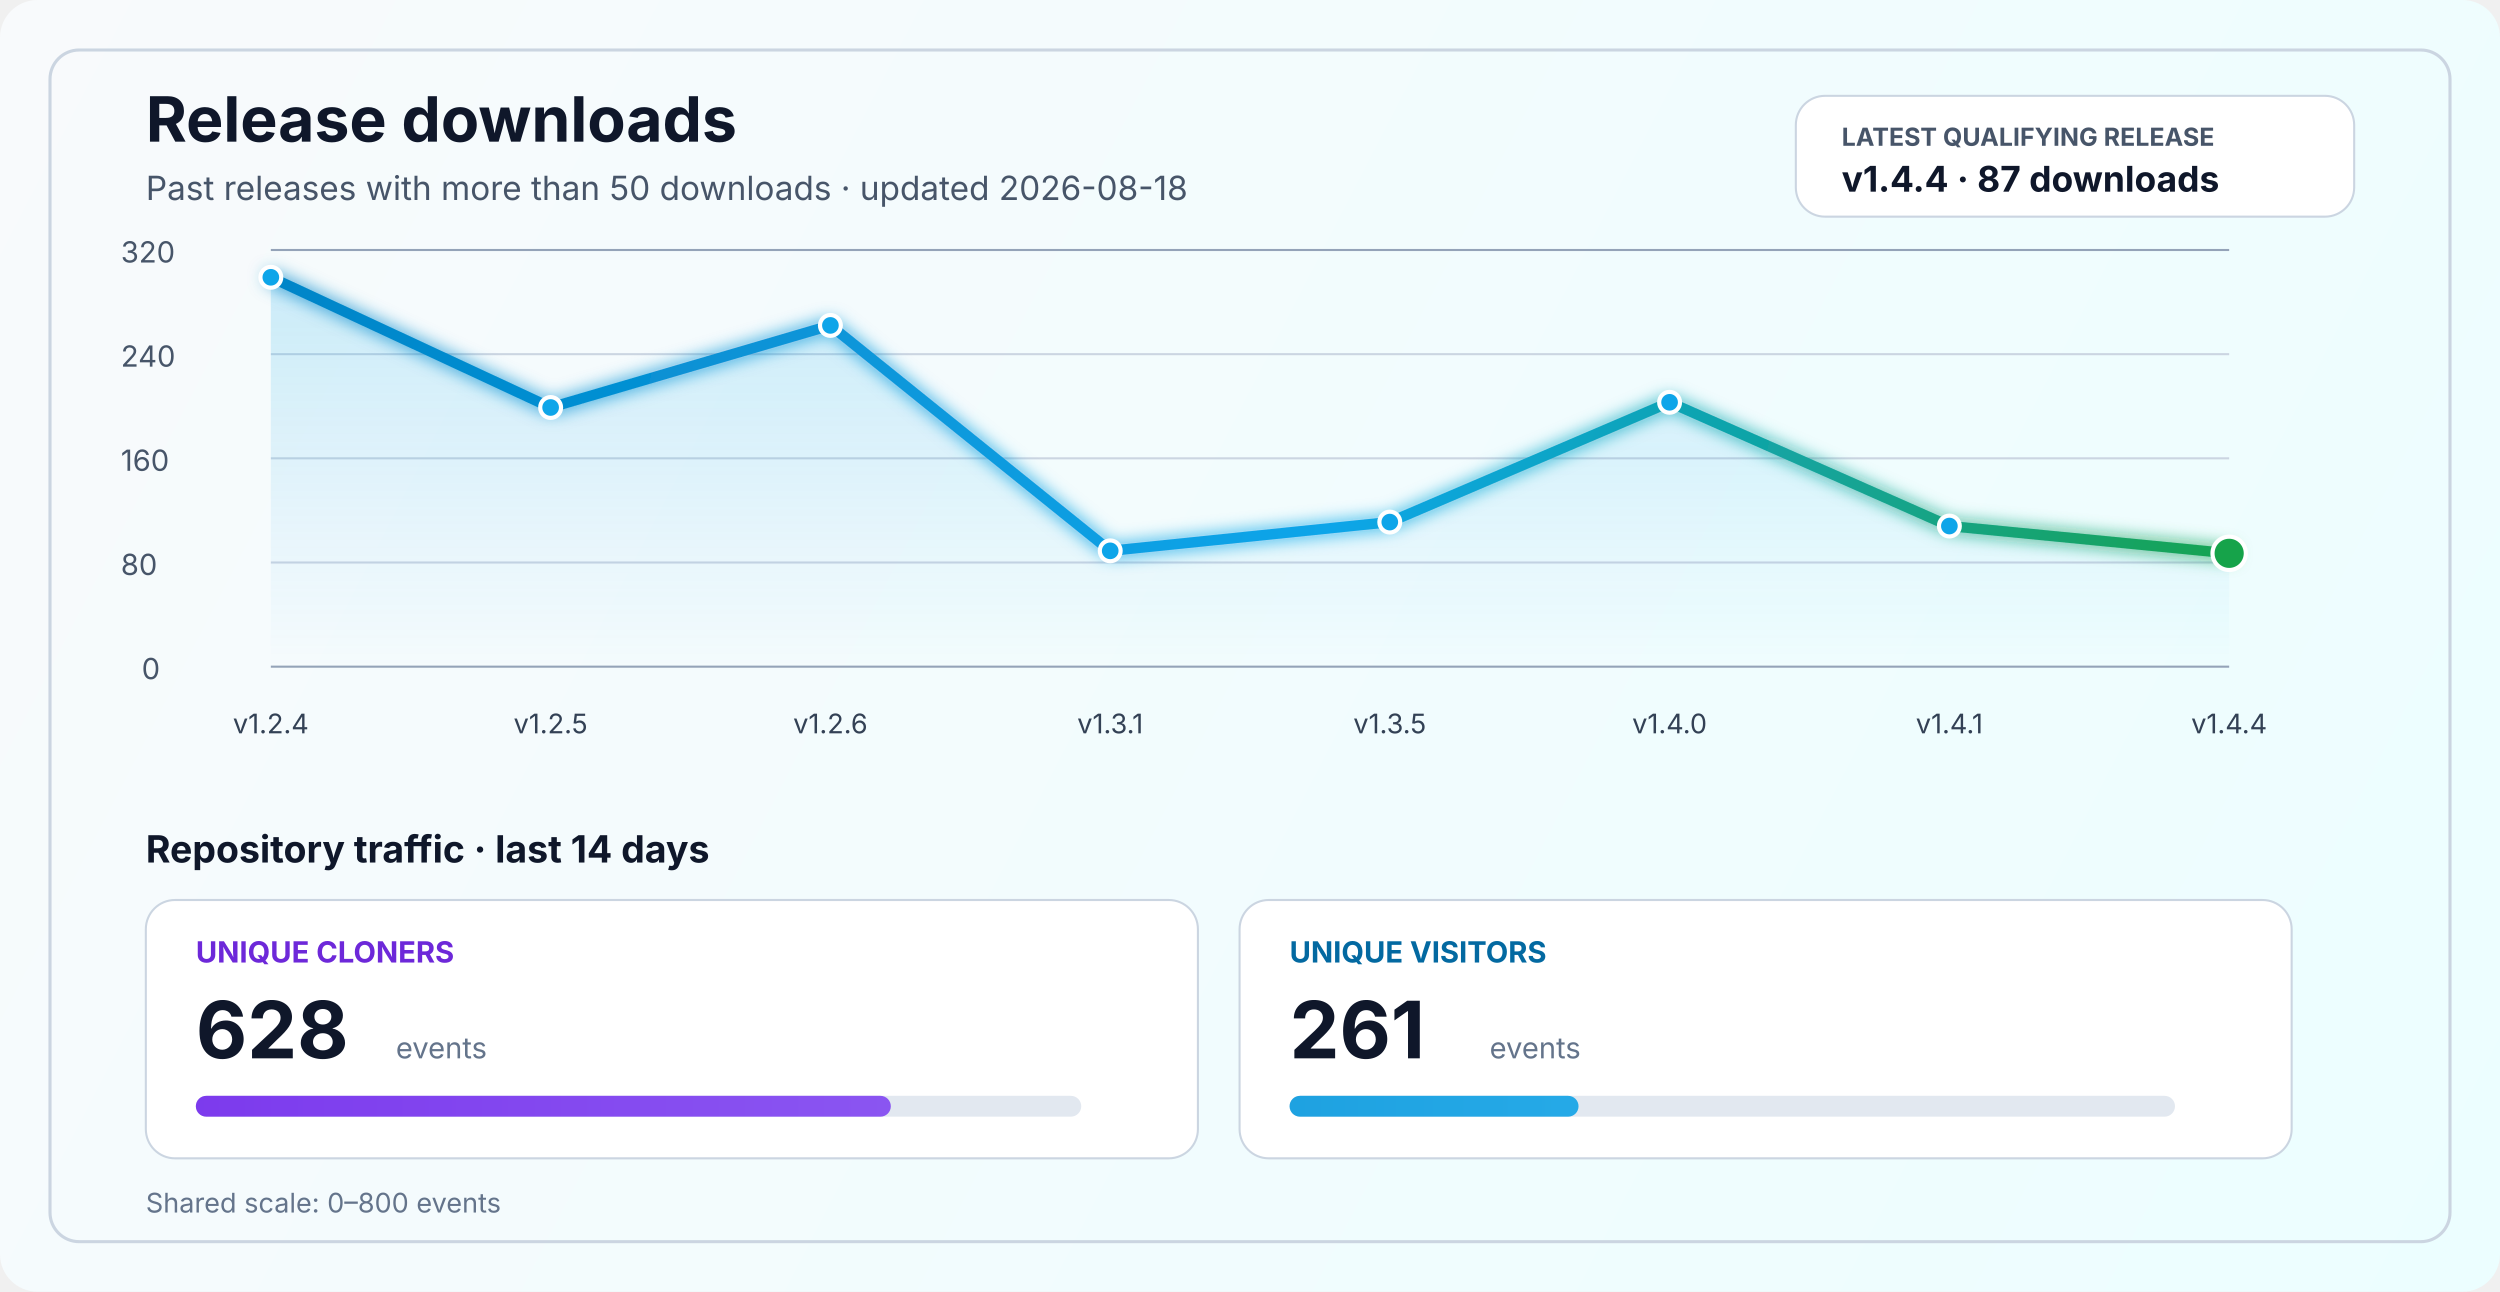
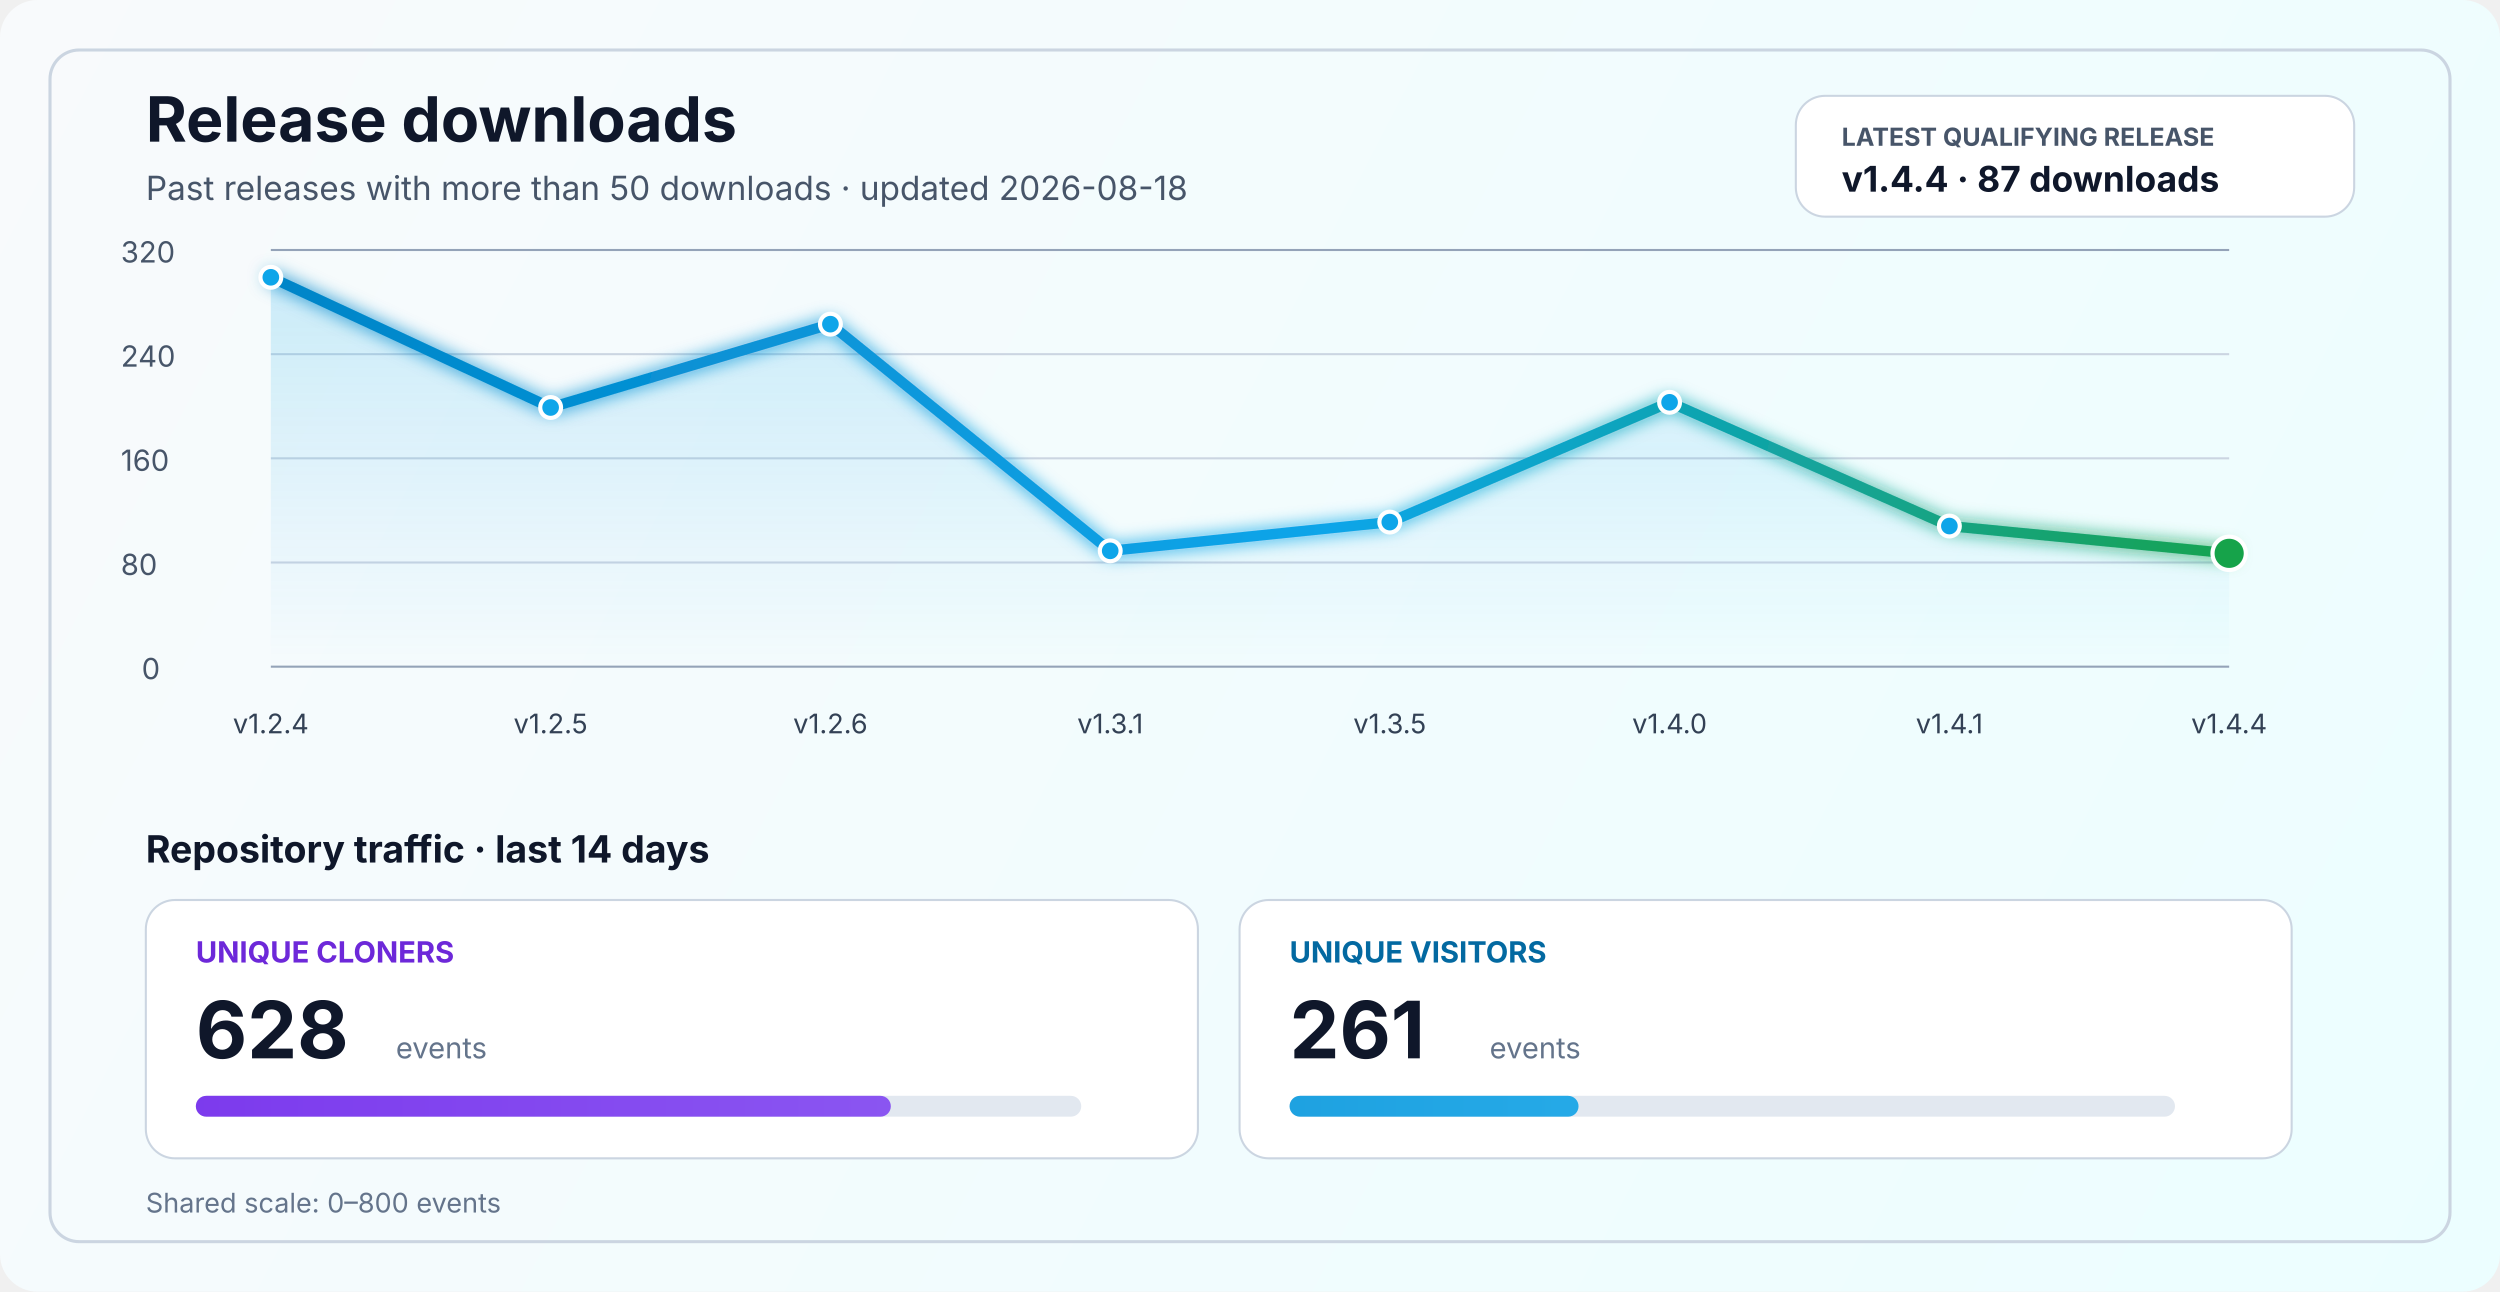
<svg xmlns="http://www.w3.org/2000/svg" width="1200" height="620" viewBox="0 0 1200 620" fill="none" role="img" aria-labelledby="title desc">
  <defs>
    <linearGradient id="bg" x1="0" y1="0" x2="1200" y2="620" gradientUnits="userSpaceOnUse">
      <stop stop-color="#F8FAFC" />
      <stop offset="1" stop-color="#ECFEFF" />
    </linearGradient>
    <linearGradient id="line" x1="130" y1="86" x2="1070" y2="340" gradientUnits="userSpaceOnUse">
      <stop stop-color="#0284C7" />
      <stop offset="0.55" stop-color="#0EA5E9" />
      <stop offset="1" stop-color="#16A34A" />
    </linearGradient>
    <linearGradient id="area" x1="0" y1="120" x2="0" y2="320" gradientUnits="userSpaceOnUse">
      <stop stop-color="#0EA5E9" stop-opacity="0.20" />
      <stop offset="1" stop-color="#0EA5E9" stop-opacity="0" />
    </linearGradient>
    <linearGradient id="cloneFill" x1="86" y1="450" x2="1110" y2="450" gradientUnits="userSpaceOnUse">
      <stop stop-color="#7C3AED" />
      <stop offset="1" stop-color="#A78BFA" />
    </linearGradient>
    <linearGradient id="viewFill" x1="86" y1="482" x2="1110" y2="482" gradientUnits="userSpaceOnUse">
      <stop stop-color="#0284C7" />
      <stop offset="1" stop-color="#38BDF8" />
    </linearGradient>
    <filter id="glow" x="-50%" y="-50%" width="200%" height="200%">
      <feGaussianBlur stdDeviation="4" result="blur" />
      <feMerge>
        <feMergeNode in="blur" />
        <feMergeNode in="SourceGraphic" />
      </feMerge>
    </filter>
  </defs>
  <rect width="1200" height="620" rx="18" fill="url(#bg)" />
  <rect x="24" y="24" width="1152" height="572" rx="14" stroke="#CBD5E1" stroke-width="1.5" />
  <text x="70" y="68" fill="#0F172A" font-size="30" font-family="SF Pro Display, -apple-system, BlinkMacSystemFont, Segoe UI, sans-serif" font-weight="700">Release downloads</text>
  <text x="70" y="96" fill="#475569" font-size="16" font-family="SF Pro Text, -apple-system, BlinkMacSystemFont, Segoe UI, sans-serif">Past releases with more than 50 downloads · updated 2026-08-18</text>
  <rect x="862" y="46" width="268" height="58" rx="14" fill="#FFFFFF" stroke="#CBD5E1" stroke-width="1" />
  <text x="884" y="70" fill="#475569" font-size="12" font-family="SF Pro Text, -apple-system, BlinkMacSystemFont, Segoe UI, sans-serif" font-weight="700">LATEST QUALIFYING RELEASE</text>
  <text x="884" y="92" fill="#0F172A" font-size="17" font-family="SF Pro Text, -apple-system, BlinkMacSystemFont, Segoe UI, sans-serif" font-weight="700">v1.4.4 · 87 downloads</text>
  <line x1="130" y1="320.0" x2="1070" y2="320.0" stroke="#94A3B8" stroke-width="1" />
  <line x1="130" y1="270.0" x2="1070" y2="270.0" stroke="#CBD5E1" stroke-width="1" />
  <line x1="130" y1="220.0" x2="1070" y2="220.0" stroke="#CBD5E1" stroke-width="1" />
  <line x1="130" y1="170.0" x2="1070" y2="170.0" stroke="#CBD5E1" stroke-width="1" />
  <line x1="130" y1="120.0" x2="1070" y2="120.0" stroke="#94A3B8" stroke-width="1" />
  <text x="68" y="326.0" fill="#475569" font-size="14" font-family="SF Pro Text, -apple-system, BlinkMacSystemFont, Segoe UI, sans-serif">0</text>
  <text x="58" y="276.0" fill="#475569" font-size="14" font-family="SF Pro Text, -apple-system, BlinkMacSystemFont, Segoe UI, sans-serif">80</text>
  <text x="58" y="226.0" fill="#475569" font-size="14" font-family="SF Pro Text, -apple-system, BlinkMacSystemFont, Segoe UI, sans-serif">160</text>
  <text x="58" y="176.0" fill="#475569" font-size="14" font-family="SF Pro Text, -apple-system, BlinkMacSystemFont, Segoe UI, sans-serif">240</text>
  <text x="58" y="126.0" fill="#475569" font-size="14" font-family="SF Pro Text, -apple-system, BlinkMacSystemFont, Segoe UI, sans-serif">320</text>
-   <path d="M 130.0 133.1 L 264.3 195.6 L 398.6 156.2 L 532.9 264.4 L 667.1 250.6 L 801.4 193.1 L 935.7 252.5 L 1070.0 265.6 L 1070 320 L 130 320 Z" fill="url(#area)" />
-   <polyline points="130.0,133.1 264.3,195.6 398.6,156.2 532.9,264.4 667.1,250.6 801.4,193.1 935.7,252.5 1070.0,265.6" fill="none" stroke="url(#line)" stroke-width="5" stroke-linecap="round" stroke-linejoin="round" filter="url(#glow)" />
+   <path d="M 130.0 133.1 L 264.3 195.6 L 398.6 155.6 L 532.9 264.4 L 667.1 250.6 L 801.4 193.1 L 935.7 252.5 L 1070.0 265.6 L 1070 320 L 130 320 Z" fill="url(#area)" />
+   <polyline points="130.0,133.1 264.3,195.6 398.6,155.6 532.9,264.4 667.1,250.6 801.4,193.1 935.7,252.5 1070.0,265.6" fill="none" stroke="url(#line)" stroke-width="5" stroke-linecap="round" stroke-linejoin="round" filter="url(#glow)" />
  <circle cx="130.0" cy="133.1" r="5" fill="#0EA5E9" stroke="#FFFFFF" stroke-width="2" />
  <circle cx="264.3" cy="195.6" r="5" fill="#0EA5E9" stroke="#FFFFFF" stroke-width="2" />
-   <circle cx="398.6" cy="156.2" r="5" fill="#0EA5E9" stroke="#FFFFFF" stroke-width="2" />
+   <circle cx="398.6" cy="155.6" r="5" fill="#0EA5E9" stroke="#FFFFFF" stroke-width="2" />
  <circle cx="532.9" cy="264.4" r="5" fill="#0EA5E9" stroke="#FFFFFF" stroke-width="2" />
  <circle cx="667.1" cy="250.6" r="5" fill="#0EA5E9" stroke="#FFFFFF" stroke-width="2" />
  <circle cx="801.4" cy="193.1" r="5" fill="#0EA5E9" stroke="#FFFFFF" stroke-width="2" />
  <circle cx="935.7" cy="252.5" r="5" fill="#0EA5E9" stroke="#FFFFFF" stroke-width="2" />
  <circle cx="1070.0" cy="265.6" r="8" fill="#16A34A" stroke="#FFFFFF" stroke-width="2" />
  <text x="130.0" y="352" text-anchor="middle" fill="#334155" font-size="13" font-family="SF Pro Text, -apple-system, BlinkMacSystemFont, Segoe UI, sans-serif">v1.2.4</text>
  <text x="264.3" y="352" text-anchor="middle" fill="#334155" font-size="13" font-family="SF Pro Text, -apple-system, BlinkMacSystemFont, Segoe UI, sans-serif">v1.2.5</text>
  <text x="398.6" y="352" text-anchor="middle" fill="#334155" font-size="13" font-family="SF Pro Text, -apple-system, BlinkMacSystemFont, Segoe UI, sans-serif">v1.2.6</text>
  <text x="532.9" y="352" text-anchor="middle" fill="#334155" font-size="13" font-family="SF Pro Text, -apple-system, BlinkMacSystemFont, Segoe UI, sans-serif">v1.3.1</text>
  <text x="667.1" y="352" text-anchor="middle" fill="#334155" font-size="13" font-family="SF Pro Text, -apple-system, BlinkMacSystemFont, Segoe UI, sans-serif">v1.3.5</text>
  <text x="801.4" y="352" text-anchor="middle" fill="#334155" font-size="13" font-family="SF Pro Text, -apple-system, BlinkMacSystemFont, Segoe UI, sans-serif">v1.4.0</text>
  <text x="935.7" y="352" text-anchor="middle" fill="#334155" font-size="13" font-family="SF Pro Text, -apple-system, BlinkMacSystemFont, Segoe UI, sans-serif">v1.4.1</text>
  <text x="1070.0" y="352" text-anchor="middle" fill="#334155" font-size="13" font-family="SF Pro Text, -apple-system, BlinkMacSystemFont, Segoe UI, sans-serif">v1.4.4</text>
  <text x="70" y="414" fill="#0F172A" font-size="18" font-family="SF Pro Text, -apple-system, BlinkMacSystemFont, Segoe UI, sans-serif" font-weight="700">Repository traffic · last 14 days</text>
  <rect x="70" y="432" width="505" height="124" rx="14" fill="#FFFFFF" stroke="#CBD5E1" stroke-width="1" />
  <text x="94" y="462" fill="#6D28D9" font-size="14" font-family="SF Pro Text, -apple-system, BlinkMacSystemFont, Segoe UI, sans-serif" font-weight="700">UNIQUE CLONERS</text>
  <text x="94" y="508" fill="#0F172A" font-size="38" font-family="SF Pro Display, -apple-system, BlinkMacSystemFont, Segoe UI, sans-serif" font-weight="700">628</text>
  <text x="190" y="508" fill="#64748B" font-size="14" font-family="SF Pro Text, -apple-system, BlinkMacSystemFont, Segoe UI, sans-serif">events</text>
  <rect x="94" y="526" width="425" height="10" rx="5" fill="#E2E8F0" />
  <rect x="94" y="526" width="333.6" height="10" rx="5" fill="url(#cloneFill)" />
  <rect x="595" y="432" width="505" height="124" rx="14" fill="#FFFFFF" stroke="#CBD5E1" stroke-width="1" />
  <text x="619" y="462" fill="#0369A1" font-size="14" font-family="SF Pro Text, -apple-system, BlinkMacSystemFont, Segoe UI, sans-serif" font-weight="700">UNIQUE VISITORS</text>
  <text x="619" y="508" fill="#0F172A" font-size="38" font-family="SF Pro Display, -apple-system, BlinkMacSystemFont, Segoe UI, sans-serif" font-weight="700">261</text>
  <text x="715" y="508" fill="#64748B" font-size="14" font-family="SF Pro Text, -apple-system, BlinkMacSystemFont, Segoe UI, sans-serif">events</text>
  <rect x="619" y="526" width="425" height="10" rx="5" fill="#E2E8F0" />
  <rect x="619" y="526" width="138.7" height="10" rx="5" fill="url(#viewFill)" />
  <text x="70" y="582" fill="#64748B" font-size="13" font-family="SF Pro Text, -apple-system, BlinkMacSystemFont, Segoe UI, sans-serif">Shared scale: 0–800 events</text>
</svg>
